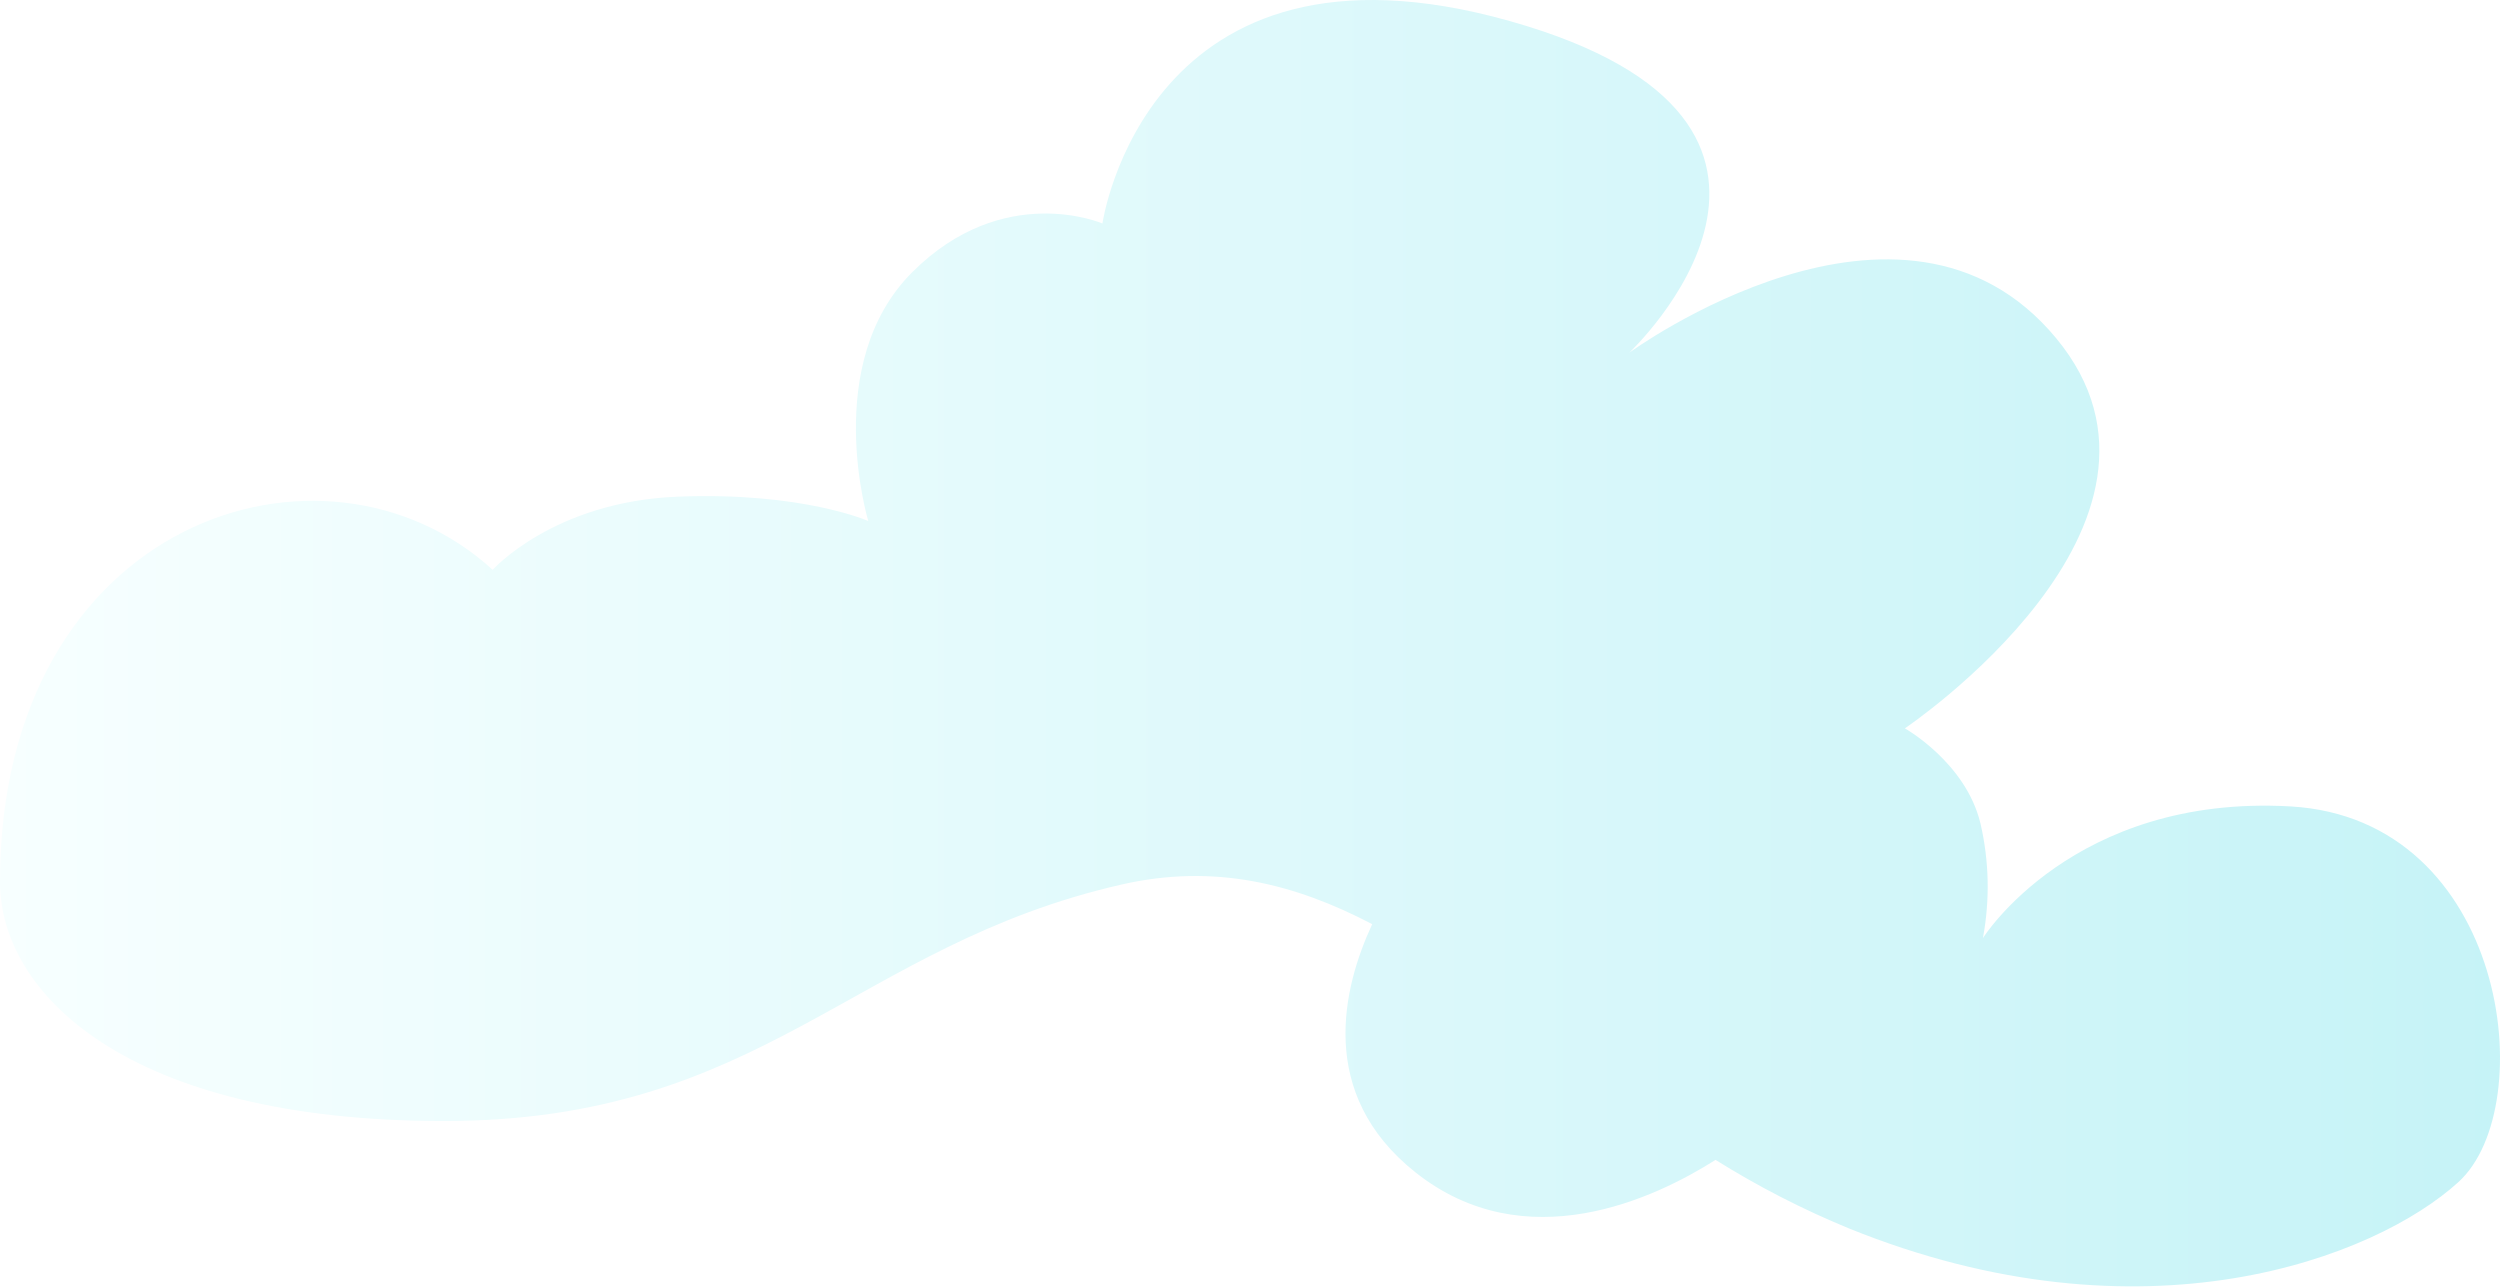
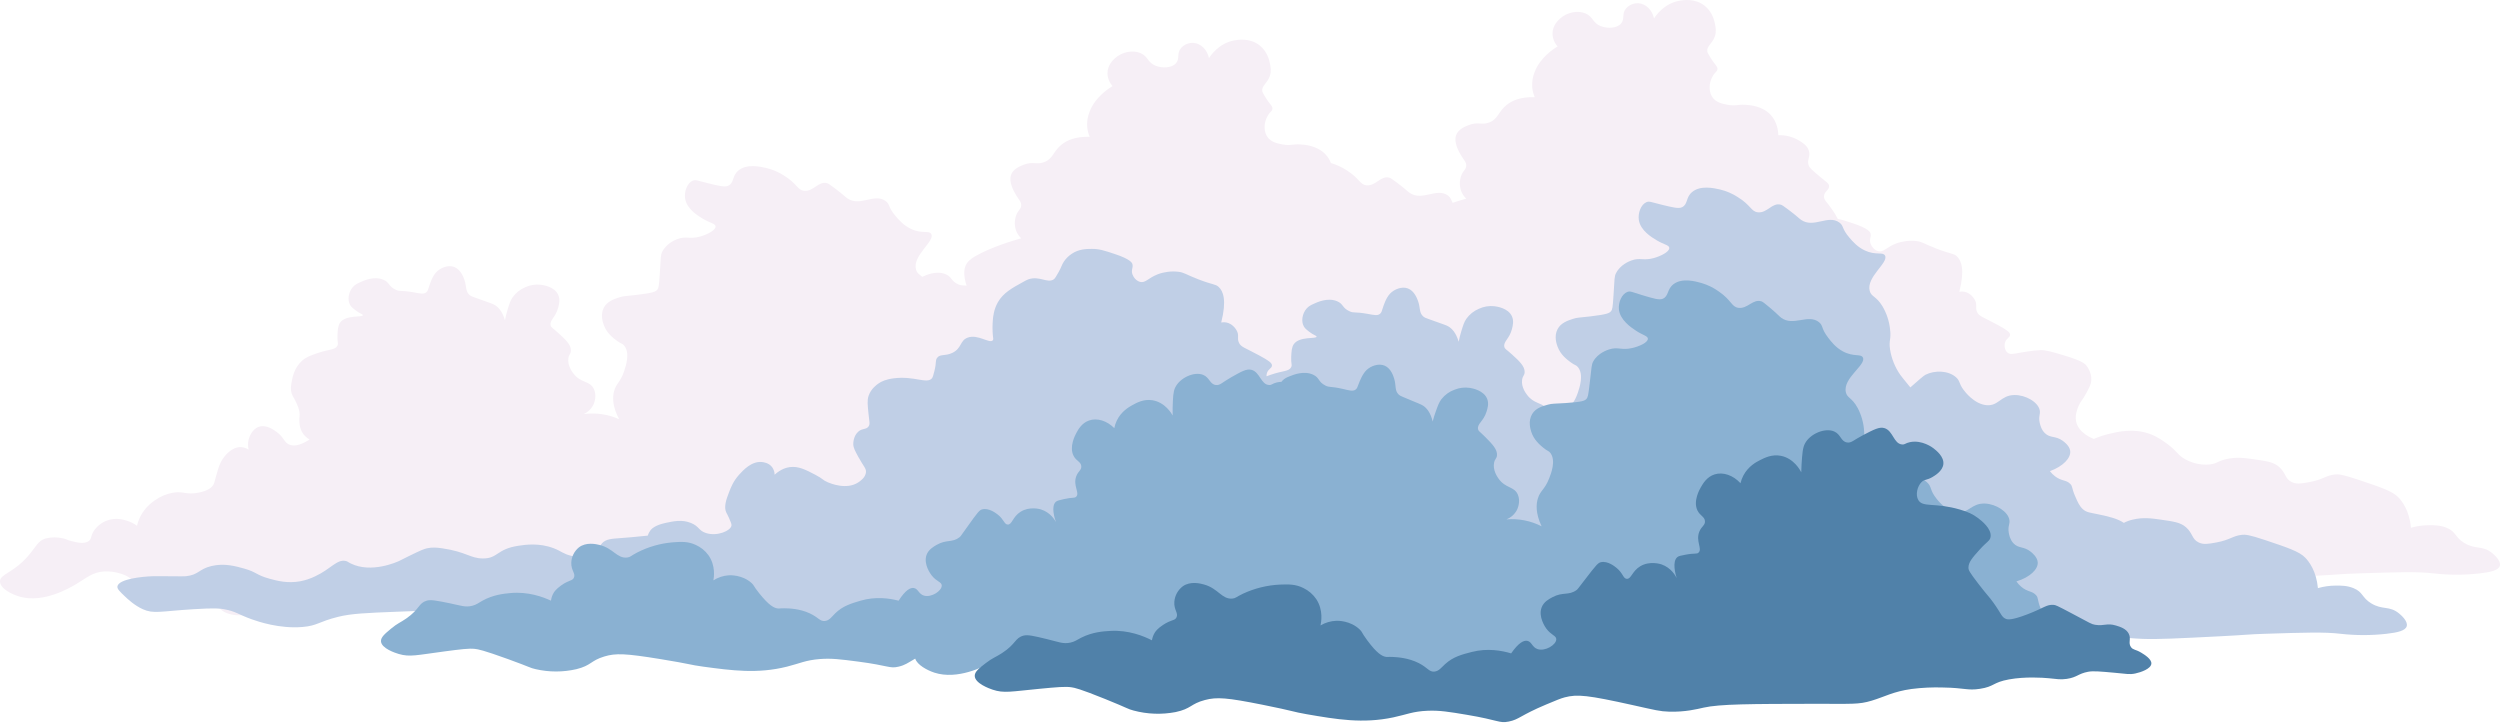
- <svg xmlns="http://www.w3.org/2000/svg" width="1351.908" height="695.619" viewBox="0 0 1351.908 695.619">
-   <defs>
-     <linearGradient id="a" y1="347.81" x2="1351.908" y2="347.81" gradientUnits="userSpaceOnUse">
-       <stop offset="0" stop-color="#f7ffff" />
-       <stop offset="1" stop-color="#c6f3f7" />
-     </linearGradient>
-   </defs>
-   <path d="M1238.464,436.07c-117.384-6.594-166.184,71.222-166.184,71.222a151.031,151.031,0,0,0-1.319-61.989c-7.913-32.973-40.886-51.438-40.886-51.438s164.865-110.789,81.773-211.027-230.811,7.913-230.811,7.913S1012.929,66.773,816.41,11.379s-220.259,109.47-220.259,109.47-53.416-23.081-102.876,26.378-23.74,134.53-23.74,134.53-35.611-15.827-102.876-13.189-100.238,39.567-100.238,39.567C175.416,225.043,0,280.473,0,476.957c0,59.351,67.265,129.254,240.043,129.254S461.621,511.249,606.7,478.276c50.125-11.393,93.48-.422,135.341,21.475-15.8,34-30.245,91.666,23.42,134.248,59.458,47.178,129.364,14.078,162.239-6.777a481.641,481.641,0,0,0,72.038,37.021c159.589,64.627,284.886,15.827,329.729-25.059S1355.848,442.665,1238.464,436.07Z" fill="url(#a)" />
+ <svg xmlns="http://www.w3.org/2000/svg" width="2696.995" height="779.022" viewBox="0 0 2696.995 779.022">
+   <g>
+     <path d="M2688.584,596.71c-10.588-8.738-17.834-3.469-30.111-10.949-10.354-6.308-8.562-12.1-19.162-16.425-6.866-2.8-13.5-2.765-19.161-2.737a71.188,71.188,0,0,0-19.162,2.737c-1.8-18.816-9.686-28.686-13.687-32.848-6.389-6.646-18.859-10.818-43.8-19.162-17.018-5.693-20.931-5.871-24.637-5.474-9.755,1.044-12.587,5.485-27.373,8.212-8.968,1.653-13.979,2.507-19.162,0-7.5-3.629-6.174-9.854-13.687-16.425-5.886-5.148-13.049-6.169-27.374-8.212-9.692-1.382-18.859-2.689-30.111,0-9.155,2.188-8.875,4.437-16.424,5.475-13.59,1.868-24.752-4.011-27.374-5.475-8.513-4.752-8.074-8.233-19.162-16.424-4.59-3.391-10.7-7.906-19.161-10.95-17.565-6.318-34.191-2.313-43.8,0a101.483,101.483,0,0,0-16.425,5.475c-1.59-.584-16.787-6.406-19.161-19.162-1.28-6.877,1.565-13.638,2.737-16.424,2.229-5.3,3.9-5.661,8.212-13.687,3.44-6.4,5.16-9.608,5.475-13.687.671-8.712-4.692-15.466-5.475-16.424-1.344-1.644-4.448-4.975-24.636-10.949-12.687-3.755-19.031-5.632-24.636-5.475-7.731.216-20.593,2.5-21.9,2.737-7.1,1.275-10.823,2.318-13.687,0-2.891-2.341-3.823-7.233-2.737-10.949,1.381-4.727,5.334-5.188,5.475-8.213.126-2.709-2.918-5.121-13.687-10.949-15.973-8.644-19.662-8.957-21.9-13.687-2.505-5.293.748-7.789-2.738-13.687-.823-1.393-4.367-6.944-10.949-8.212a14.753,14.753,0,0,0-5.475,0c6.124-24.066,2.117-33.851-2.737-38.323-3.55-3.271-5.657-1.954-21.9-8.212-14.1-5.432-14.981-7.376-21.9-8.213a48.472,48.472,0,0,0-21.9,2.738c-10.365,4.012-13.3,9.75-19.161,8.212-3.962-1.039-7.036-4.816-8.213-8.212-1.668-4.82,1.132-7,0-10.95-.381-1.331-1.893-5.242-19.161-10.949-6.9-2.281-11.661-3.853-16.174-4.709a72.611,72.611,0,0,0-6.634-10.875c-5.216-7.587-8.49-9.454-8.212-13.687.35-5.333,5.813-6.457,5.475-10.95-.219-2.907-2.618-3.924-10.95-10.949-6.652-5.61-10-8.465-10.949-10.95-2.469-6.449,2.268-9.688,0-16.424-1.84-5.465-6.65-8.361-10.95-10.95a40.2,40.2,0,0,0-21.9-5.474c-.153-4.874-1.272-14.375-8.212-21.9-9.03-9.791-22.771-10.659-27.374-10.95-8.53-.539-10.424,1.659-19.161,0-5.593-1.062-12.453-2.365-16.425-8.212-3.807-5.606-2.911-12.371-2.737-13.687a24.941,24.941,0,0,1,2.737-8.212c2.911-5.638,5.175-5.37,5.475-8.212.355-3.368-2.751-4.437-8.212-13.687-1.729-2.929-2.593-4.393-2.738-5.475-.793-5.954,5.617-8.544,8.213-16.424,1.715-5.206.793-9.766,0-13.687-.533-2.632-2.508-12.4-10.95-19.162C1828.457-2.237,1815.24.161,1811.713.8c-16.847,3.058-25.693,16.5-27.373,19.162-1.886-9.167-8.741-15.782-16.425-16.424a16.621,16.621,0,0,0-13.687,5.474c-5,5.9-1.076,11.438-5.474,16.425-4.7,5.334-14.915,5.484-21.9,2.737-9.04-3.555-7.956-10.108-16.425-13.687-8.765-3.7-20.168-1.012-27.374,5.475-1.941,1.748-8.259,7.436-8.211,16.424a21.193,21.193,0,0,0,5.474,13.687c-3.735,2.271-18.721,11.815-24.636,27.374a36.24,36.24,0,0,0-2.738,16.424,34.382,34.382,0,0,0,2.738,10.95c-15.648-.476-24.694,3.943-30.111,8.212-9.409,7.415-9.271,15.482-19.162,19.162-8.184,3.044-11.845-1.15-21.9,2.737-3.872,1.5-11.381,4.4-13.687,10.95-2.771,7.869,3.086,17.835,5.475,21.9,3.147,5.354,5.613,6.995,5.474,10.949-.153,4.373-3.255,4.851-5.474,10.95a24.493,24.493,0,0,0,0,16.424,22.535,22.535,0,0,0,5.474,8.212c-3.111.874-8.4,2.4-14.7,4.49-1.812-3.663-1.891-5.61-5.124-7.944-12.072-8.715-27.547,6.466-41.06-2.737-2.747-1.871-4.764-4.307-13.687-10.949-4.562-3.4-6.869-5.1-8.213-5.475-9.5-2.649-14.581,9.055-24.636,8.212-7.568-.635-7.444-7.5-21.9-16.424a62.9,62.9,0,0,0-16.6-7.557,29.264,29.264,0,0,0-5.693-9.177c-9.03-9.791-22.772-10.659-27.374-10.95-8.53-.539-10.424,1.66-19.162,0-5.592-1.062-12.452-2.365-16.424-8.212-3.807-5.6-2.911-12.371-2.737-13.687a24.926,24.926,0,0,1,2.737-8.212c2.911-5.638,5.175-5.37,5.475-8.212.355-3.368-2.751-4.436-8.212-13.687-1.729-2.928-2.593-4.392-2.738-5.475-.793-5.954,5.616-8.544,8.213-16.424,1.715-5.206.793-9.766,0-13.687-.533-2.632-2.508-12.4-10.95-19.162-10.63-8.513-23.847-6.114-27.374-5.474-16.847,3.057-25.693,16.5-27.374,19.161-1.885-9.167-8.74-15.782-16.424-16.424a16.619,16.619,0,0,0-13.687,5.475c-5,5.9-1.076,11.437-5.475,16.424-4.7,5.334-14.915,5.484-21.9,2.737-9.04-3.555-7.956-10.108-16.425-13.686-8.765-3.7-20.169-1.012-27.374,5.474-1.941,1.748-8.26,7.437-8.212,16.425a21.192,21.192,0,0,0,5.475,13.686c-3.735,2.271-18.721,11.815-24.637,27.374a36.259,36.259,0,0,0-2.737,16.425,34.385,34.385,0,0,0,2.737,10.949c-15.647-.475-24.694,3.943-30.111,8.212-9.408,7.415-9.27,15.482-19.161,19.162-8.184,3.045-11.845-1.15-21.9,2.737-3.872,1.5-11.381,4.4-13.687,10.95-2.772,7.87,3.086,17.835,5.474,21.9,3.148,5.354,5.613,7,5.475,10.949-.153,4.374-3.256,4.851-5.475,10.95a24.5,24.5,0,0,0,0,16.424,22.548,22.548,0,0,0,5.475,8.212c-8.321,2.337-32.241,9.368-49.273,19.162-4.373,2.515-8.912,5.569-10.949,10.95-2.346,6.2-.653,13.577,0,16.424a34.051,34.051,0,0,0,1.344,4.475c-4.773-.343-5.766.1-9.167-1.428-8.2-3.68-6.4-8.014-13.687-10.95-9.892-3.982-20.74.962-24.637,2.738l-.4.183c-3.274-2.877-5.619-3.882-6.712-7.925-4.1-15.167,20.879-30.661,16.425-38.323-2.422-4.166-9.9.238-21.9-5.475-7.91-3.767-12.941-9.629-16.425-13.687-8.607-10.027-5.848-12.741-10.949-16.424-12.073-8.716-27.547,6.466-41.061-2.738-2.747-1.87-4.764-4.306-13.687-10.949-4.561-3.4-6.868-5.1-8.212-5.475-9.5-2.649-14.581,9.055-24.636,8.212-7.569-.634-7.444-7.5-21.9-16.424a61.32,61.32,0,0,0-19.161-8.212c-6.58-1.494-21.115-4.794-30.111,2.737-7.111,5.952-4.242,13.214-10.95,16.424-3.58,1.714-9.736.254-21.9-2.737-11.409-2.8-13.311-4.077-16.424-2.737-5.991,2.577-9.31,11.746-8.212,19.161,1.7,11.458,13.944,18.78,19.161,21.9,8.16,4.879,13.432,5.141,13.687,8.213.352,4.245-9.288,8.922-16.424,10.949-11.584,3.29-15.091-.825-24.636,2.737-1.748.653-11.778,4.4-16.425,13.687-1.809,3.618-1.485,5.442-2.737,24.637-.844,12.922-1.152,14.574-2.738,16.424-1.667,1.947-4.092,3.35-21.9,5.475-12.833,1.531-14.344,1.133-19.161,2.737-5.8,1.932-12.831,4.273-16.425,10.95-4.212,7.825-.975,16.536,0,19.161,3.179,8.557,10.031,13.687,13.687,16.425,5.224,3.911,6.105,2.909,8.212,5.474,6.5,7.912,1.818,21.933,0,27.374-4.167,12.478-8.651,13.2-10.949,21.9-1.663,6.294-1.993,16.048,5.475,30.112a70.457,70.457,0,0,0-38.324-5.475,21.682,21.682,0,0,0,10.95-10.95c.36-.839,3.721-8.991,0-16.424-4.493-8.974-13.693-5.685-21.9-16.424-1.392-1.821-6.564-8.591-5.475-16.425.62-4.456,2.611-4.551,2.737-8.212.224-6.484-5.823-12-13.686-19.161-6.145-5.6-7.643-5.646-8.213-8.213-1.267-5.707,5.476-8.464,8.213-19.161.914-3.574,2.223-8.693,0-13.687-4.094-9.193-16.92-10.688-19.162-10.95a31.182,31.182,0,0,0-16.424,2.738,31.5,31.5,0,0,0-13.687,10.949c-2.362,3.478-3.4,6.881-5.475,13.687a110.421,110.421,0,0,0-2.738,10.95c-2.843-9.823-7.344-14.223-10.949-16.425-2.4-1.463-4.162-1.812-21.9-8.212-2.695-.972-4.071-1.484-5.475-2.737-4.461-3.982-2.858-9.125-5.475-16.424-.964-2.691-3.96-11.05-10.949-13.687-6.657-2.513-14.818.965-19.162,5.474-4.389,4.556-6.855,12.212-8.212,16.425-.833,2.587-1.151,4.173-2.737,5.474-2.869,2.354-6.76,1.212-13.687,0-14.379-2.514-14.148-.486-19.162-2.737-8.2-3.679-6.395-8.014-13.687-10.949-9.891-3.983-20.74.961-24.636,2.737-3.342,1.523-5.883,2.716-8.212,5.475-4.386,5.195-6.008,13.559-2.738,19.161,1.258,2.154,3.037,3.555,5.475,5.475,4.974,3.917,8.3,4.333,8.212,5.475-.2,2.7-18.663-.672-24.636,8.212-2.268,3.373-2.485,8.14-2.738,13.687-.336,7.392,1.3,8.308,0,10.949-2.407,4.9-8.99,3.7-21.9,8.213-7.611,2.661-12,4.195-16.424,8.212-8.325,7.555-10.225,17.94-10.95,21.9-.879,4.806-1.632,8.923,0,13.687,1.221,3.563,2.731,4.435,5.475,10.949a34.246,34.246,0,0,1,2.738,8.212c.794,4.7-.392,5.579,0,10.95a25.367,25.367,0,0,0,2.737,10.949,21.462,21.462,0,0,0,8.212,8.213c-11.2,7.341-17.839,7.2-21.9,5.474-5.792-2.459-5.563-7.8-13.687-13.687-3.276-2.372-11.282-8.171-19.161-5.474-7.959,2.723-10.6,12.338-10.95,13.687a22.32,22.32,0,0,0,0,10.949,16.769,16.769,0,0,0-8.212-2.737c-9.942-.446-18.34,9.322-21.9,16.424-2.037,4.063-3.466,9.2-5.475,16.424-1.44,5.178-1.491,6.311-2.737,8.212-.942,1.436-4.363,6.05-16.425,8.213-13.341,2.391-15.65-2.1-27.373,0a47.9,47.9,0,0,0-19.162,8.212,46.661,46.661,0,0,0-16.424,19.161,43.272,43.272,0,0,0-2.738,8.213,37.983,37.983,0,0,0-10.949-5.475c-3.443-1.067-12.229-3.79-21.9,0a29.449,29.449,0,0,0-13.687,10.949c-3.737,5.787-2.056,8.41-5.475,10.95-4.944,3.672-13.029,1.584-19.162,0-4.529-1.17-4.33-1.779-8.212-2.738a39.422,39.422,0,0,0-19.162,0c-8.566,2.51-10.241,9-19.161,19.162C13.73,618.712-.293,619.236.005,627.416c.281,7.737,13.074,14.048,21.9,16.424,25.413,6.845,53.069-9.468,60.222-13.687,11-6.487,17.584-12.881,30.111-13.687A51.876,51.876,0,0,1,131.4,619.2c10.791,3.671,10.219,7.458,19.162,10.949,12.766,4.985,26.724,2.263,38.323,0,9.7-1.891,11.039-3.5,16.424-2.737,11.219,1.587,19.089,10.5,21.9,13.687,7.493,8.488,5.172,11.512,10.95,16.424,9.625,8.183,23.742,6.317,30.111,5.475,4.126-.546,18.247-2.9,30.111-13.687,7.428-6.752,6.948-10.423,13.687-13.687a29.448,29.448,0,0,1,24.636,0c7.479,3.584,6.587,7.7,16.425,13.687,5.725,3.481,10.785,6.558,16.424,5.475,6.54-1.256,7.4-6.869,16.424-13.687,2.159-1.631,8.688-6.565,16.425-8.212,12.293-2.617,17.129,5.3,41.06,10.949,10.222,2.413,15.333,3.62,21.9,2.738,15.334-2.061,16.583-11.433,30.111-13.687,11.18-1.863,13.965,3.93,35.587,8.212,6.731,1.333,14.524,1.8,30.111,2.737,28.446,1.709,42.856,2.457,52.01-2.737a51.731,51.731,0,0,0,7.925-5.817,54.374,54.374,0,0,0,7.4,2.609c19.424,5.231,40.146-3.062,52.035-9.147,3.307.547,7.2,1.043,12.027,1.4,7.048.529,10.634.778,13.687,0,11.257-2.867,13.5-11.465,24.2-18.854a54.739,54.739,0,0,1,7.541,1.96c10.791,3.67,10.219,7.457,19.162,10.949,12.766,4.985,26.724,2.262,38.323,0,9.7-1.891,11.039-3.5,16.425-2.737,11.218,1.587,19.088,10.5,21.9,13.687,7.494,8.488,5.172,11.512,10.95,16.424,9.625,8.183,23.743,6.316,30.112,5.475,4.126-.546,18.246-2.9,30.111-13.687,7.427-6.752,6.948-10.423,13.687-13.687a29.444,29.444,0,0,1,24.636,0c7.478,3.583,6.587,7.705,16.424,13.687,5.725,3.48,10.786,6.558,16.425,5.474,6.54-1.256,7.4-6.868,16.424-13.686,2.158-1.632,8.687-6.565,16.424-8.213,12.294-2.617,17.129,5.3,41.061,10.95,10.222,2.413,15.333,3.62,21.9,2.737a30.9,30.9,0,0,0,7.624-1.97c10.694,2.927,26.5,6.016,43.222,4.584,11.644-1,15.248-3.463,24.42-6.772,5.113.489,11.493.877,20.542,1.421,28.446,1.709,42.856,2.457,52.011-2.737,5.441-3.088,7.021-5.654,12-8.635,32.605-1.258,49.86-1.749,63.48.3,11.178,1.68,23.877,4.769,49.273,10.949,22.15,5.39,31.126,8.213,46.535,8.212a164.322,164.322,0,0,0,30.111-2.737c12.24-2.543,15.425-5.054,24.637-5.475,2.759-.126,11.895-.332,27.374,5.475,23.058,8.65,21.9,16.278,38.323,21.9,23.248,7.956,45.766-.416,52.01-2.738a87.634,87.634,0,0,0,27.374-16.424c3.236,5.721,10.9,17.261,24.637,21.9,13.077,4.417,24.976.318,41.06-5.475,23.546-8.48,23.149-14.372,43.8-21.9,20.846-7.6,38.947-8.042,49.273-8.212,18.313-.3,31.955,2.491,46.536,5.475,21.4,4.38,21.893,6.883,41.06,10.95,24.324,5.16,43.6,5.385,57.485,5.474,28.2.181,42.292.271,54.748-5.474,7.482-3.452,12.487-7.348,21.9-8.213,14.431-1.325,25.637,5.724,30.112,8.213,33.37,18.56,89.051,4.1,125.919-5.475,19.328-5.02,17.4-6.5,60.223-19.162,25.868-7.651,39.066-11.521,52.01-13.687,8.232-1.378,28.848-4.349,76.646,0,57.951,5.273,54.591,12.092,95.809,13.687,15.941.617,38-.5,82.121-2.737,32.468-1.646,30.194-2.128,49.273-2.738,43.187-1.379,64.78-2.069,82.121,0a220.038,220.038,0,0,0,49.273,0c12.63-1.416,20.56-3.464,21.9-8.212C2698.378,604.793,2690.071,597.937,2688.584,596.71Z" fill="#f6eff6" />
+     <path d="M2588.169,661.844c-10.588-8.739-17.834-3.47-30.111-10.95-10.353-6.308-8.561-12.1-19.162-16.424-6.866-2.8-13.5-2.766-19.161-2.737a71.155,71.155,0,0,0-19.162,2.737c-1.8-18.817-9.686-28.687-13.687-32.849-6.388-6.645-18.858-10.817-43.8-19.161-17.017-5.694-20.931-5.872-24.636-5.475-9.756,1.045-12.588,5.485-27.374,8.212-8.967,1.654-13.979,2.507-19.162,0-7.5-3.629-6.174-9.854-13.687-16.424-5.886-5.148-13.049-6.17-27.374-8.212-9.692-1.383-18.859-2.69-30.111,0a40.279,40.279,0,0,0-9.551,3.517c-6.937-4.715-16.2-6.8-27.759-9.274-8.766-1.879-12.379-1.868-16.424-5.475-3.664-3.268-5.561-7.612-8.212-13.687-4.216-9.657-2.56-10.767-5.475-13.687-4.479-4.488-9.2-2.68-16.424-8.212a29.765,29.765,0,0,1-5.475-5.475c14.15-5.06,22.908-14.285,21.9-21.9-.741-5.6-6.7-9.867-8.212-10.949-7.8-5.585-13.385-2.487-19.162-8.212-3.835-3.8-4.966-8.73-5.475-10.95-1.576-6.876.891-9.282,0-13.687-1.789-8.848-15.277-16.613-27.373-16.424-14.762.231-17.064,12.146-30.111,10.949-13.281-1.217-23.353-14.7-24.637-16.424-5.362-7.179-3.578-9.561-8.212-13.687-8.288-7.378-22.923-7.711-32.848-2.737-2.031,1.017-6.829,5.24-16.425,13.687-8.612-10.689-9.337-11.381-10.949-13.687a65.932,65.932,0,0,1-10.95-27.374c-1.51-10.476,1.495-10.4,0-21.9a61.322,61.322,0,0,0-8.212-24.637c-6.917-11.288-11.926-9.908-13.687-16.424-4.1-15.167,20.879-30.66,16.424-38.323-2.421-4.166-9.9.238-21.9-5.475-7.909-3.767-12.94-9.629-16.424-13.687-8.607-10.027-5.848-12.741-10.95-16.424-12.072-8.716-27.546,6.466-41.06-2.737-2.747-1.871-4.764-4.307-13.687-10.95-4.561-3.4-6.869-5.1-8.212-5.475-9.5-2.649-14.582,9.055-24.637,8.212-7.568-.634-7.443-7.5-21.9-16.424a61.339,61.339,0,0,0-19.162-8.212c-6.579-1.494-21.115-4.794-30.111,2.737-7.11,5.952-4.242,13.214-10.949,16.425-3.581,1.713-9.736.253-21.9-2.738-11.41-2.8-13.312-4.077-16.425-2.737-5.99,2.578-9.309,11.747-8.212,19.162,1.7,11.457,13.944,18.779,19.162,21.9,8.16,4.878,13.432,5.14,13.687,8.212.352,4.245-9.288,8.923-16.424,10.949-11.585,3.29-15.091-.825-24.637,2.738-1.747.652-11.777,4.4-16.424,13.687-1.81,3.618-1.485,5.442-2.737,24.636-.844,12.923-1.153,14.574-2.738,16.424-1.667,1.947-4.093,3.35-21.9,5.475-12.833,1.532-14.344,1.133-19.162,2.737-5.8,1.932-12.83,4.273-16.424,10.95-4.212,7.825-.975,16.536,0,19.162,3.179,8.556,10.03,13.686,13.687,16.424,5.224,3.912,6.1,2.909,8.212,5.475,6.5,7.912,1.817,21.933,0,27.373-3.628,10.863-7.495,12.821-9.952,18.883-5.96-.641-14.222-2.908-24.914-2.693-4.892-5.373-12.76-4.132-19.882-13.452-1.391-1.821-6.563-8.59-5.474-16.424.619-4.457,2.611-4.552,2.737-8.213.224-6.484-5.824-12-13.687-19.161-6.145-5.6-7.642-5.646-8.212-8.212-1.267-5.708,5.476-8.465,8.212-19.162.914-3.574,2.224-8.693,0-13.687-4.093-9.193-16.919-10.688-19.162-10.95a31.194,31.194,0,0,0-16.424,2.738,31.515,31.515,0,0,0-13.687,10.949c-2.362,3.479-3.4,6.881-5.474,13.687a110.421,110.421,0,0,0-2.738,10.95c-2.843-9.823-7.344-14.223-10.949-16.424-2.4-1.464-4.162-1.813-21.9-8.213-2.7-.972-4.071-1.484-5.475-2.737-4.461-3.982-2.858-9.125-5.475-16.424-.964-2.691-3.961-11.049-10.95-13.687-6.656-2.513-14.817.965-19.161,5.474-4.389,4.556-6.855,12.213-8.213,16.425-.833,2.588-1.15,4.173-2.737,5.475-2.868,2.353-6.76,1.211-13.687,0-14.378-2.515-14.147-.487-19.161-2.738-8.2-3.679-6.395-8.014-13.687-10.949-9.892-3.983-20.74.961-24.637,2.737-3.341,1.523-5.883,2.716-8.212,5.475-4.386,5.195-6.007,13.559-2.737,19.162,1.257,2.153,3.036,3.554,5.475,5.474,4.974,3.917,8.3,4.333,8.212,5.475-.2,2.7-18.663-.672-24.637,8.212-2.268,3.373-2.485,8.14-2.737,13.687-.337,7.392,1.3,8.308,0,10.95-2.407,4.9-8.99,3.7-21.9,8.212-1.744.609-3.3,1.157-4.745,1.692a11.528,11.528,0,0,1,.422-3.309c1.381-4.726,5.334-5.187,5.475-8.212.125-2.71-2.918-5.122-13.687-10.949-15.973-8.644-19.661-8.957-21.9-13.687-2.505-5.293.748-7.789-2.738-13.687-.823-1.393-4.366-6.944-10.949-8.212a14.731,14.731,0,0,0-5.475,0c6.124-24.066,2.117-33.851-2.737-38.324-3.55-3.27-5.656-1.954-21.9-8.212-14.1-5.431-14.982-7.375-21.9-8.212a48.472,48.472,0,0,0-21.9,2.737c-10.366,4.013-13.3,9.751-19.162,8.213-3.961-1.039-7.036-4.816-8.212-8.213-1.669-4.819,1.132-7,0-10.949-.382-1.331-1.893-5.242-19.162-10.95-11.133-3.679-16.7-5.519-24.636-5.474-5.7.032-14.108.078-21.9,5.474a30.236,30.236,0,0,0-8.213,8.213c-2.395,3.617-2.482,5.593-5.474,10.949-2.7,4.826-4.044,7.239-5.475,8.212-6.848,4.659-15.2-4.143-27.374,0a39.756,39.756,0,0,0-5.475,2.738c-12.182,6.668-21.6,11.823-27.373,21.9-4.5,7.848-5.194,15.9-5.475,19.161a96.03,96.03,0,0,0,0,16.424c.377,3.587.733,4.527,0,5.476-3.282,4.248-16.211-7.091-27.374-2.738-8.354,3.258-6.067,11.541-16.424,16.424-7.862,3.707-13.242.85-16.424,5.475-2,2.9-.53,4.975-2.738,13.687-1.2,4.746-1.8,7.118-2.737,8.212-5.513,6.46-18.917-2.78-41.061,0-8.959,1.125-13.517,3.485-16.424,5.475-1.895,1.3-8.324,5.7-10.95,13.687-1.48,4.5-.987,9.39,0,19.161.856,8.474,1.929,11.025,0,13.687-2.6,3.586-6.438,1.57-10.949,5.475-5.55,4.8-5.494,12.835-5.475,13.687.08,3.758,1.879,7.119,5.475,13.687,5.785,10.569,8.537,12.254,8.212,16.424-.454,5.8-6.335,9.7-8.212,10.95-12.745,8.462-30.21,1.11-32.849,0-6.081-2.559-4.487-3.407-13.687-8.212-10.205-5.331-18.093-9.451-27.374-8.213-3.246.434-9.555,1.908-16.424,8.213a14.094,14.094,0,0,0-2.737-8.213c-3.587-4.7-9.3-5.3-10.95-5.474-11.217-1.181-20.394,8.987-24.636,13.687-6.311,6.991-8.89,13.758-10.95,19.161-2.657,6.972-5.964,15.647-2.737,21.9.422.82,1.46,2.572,2.737,5.475,1.96,4.457,2.94,6.685,2.737,8.212-.755,5.7-15.251,12.022-27.373,8.212-8.2-2.577-7.279-7.267-16.425-10.949-9.545-3.843-18.466-1.92-27.373,0-11.724,2.527-15.2,6.575-16.425,8.212a17.781,17.781,0,0,0-2.737,5.475c-13.04,1.406-23.229,2.237-30.111,2.737-8.877.645-14.919.933-19.162,5.475-3.863,4.135-1.893,7.148-5.475,10.95-7.128,7.566-22.689,3.854-27.374,2.737-9.281-2.214-10.806-5-19.161-8.212-15.913-6.125-30.767-3.88-38.323-2.738-23.689,3.581-21.858,13.794-38.324,13.687-13.636-.088-17.683-7.111-43.8-10.949-5.933-.872-10.74-1.247-16.424,0-2.763.605-5.646,1.575-19.162,8.212-8.315,4.083-8.541,4.362-10.949,5.475-2.729,1.259-30.091,13.468-52.011,2.737-3.4-1.663-3.337-2.249-5.475-2.737-9.6-2.193-15.836,8.468-32.848,16.424a64.2,64.2,0,0,1-16.424,5.475c-13.529,2.45-24.62-.475-32.849-2.738-15.022-4.131-13.639-7.082-27.374-10.949-9.393-2.645-21.722-6.116-35.586-2.738-13.567,3.307-13.735,9.549-27.374,10.95-2.531.26-2.6.052-21.9,0-8.315-.023-12.472-.034-13.687,0-11.591.325-36.935,2.97-38.323,10.949-.468,2.69,2.426,5.443,8.212,10.95,2.636,2.509,10.078,9.59,19.162,13.687,11.628,5.244,18.57,2.27,54.748,0,23-1.444,28.584-.768,32.848,0,12.949,2.33,15.717,5.855,30.111,10.949,6.949,2.46,29.857,10.344,54.748,8.212,16.145-1.382,16.773-5.578,38.323-10.949,14.08-3.509,30.565-4.212,62.96-5.475,37.677-1.469,56.515-2.2,71.172,0,11.179,1.68,23.877,4.77,49.273,10.95,22.151,5.39,31.126,8.213,46.535,8.212a164.428,164.428,0,0,0,30.111-2.737c12.24-2.543,15.425-5.054,24.637-5.475,2.759-.126,11.9-.332,27.374,5.474,23.058,8.651,21.9,16.279,38.323,21.9,23.248,7.955,45.767-.417,52.011-2.738a87.626,87.626,0,0,0,27.373-16.424c3.236,5.721,10.905,17.261,24.637,21.9,13.077,4.417,24.976.318,41.061-5.475,3.433-1.236,6.346-2.416,8.9-3.556,7.633-.436,18.227-1.676,35.47-2.757,23-1.444,28.583-.768,32.848,0,12.949,2.33,15.717,5.855,30.111,10.949,6.949,2.46,29.857,10.344,54.748,8.212,16.145-1.382,16.773-5.579,38.323-10.949,14.08-3.509,30.565-4.212,62.96-5.475,37.677-1.469,56.516-2.2,71.172,0,11.179,1.68,23.877,4.77,49.273,10.949,22.151,5.39,31.126,8.213,46.536,8.213a164.384,164.384,0,0,0,30.111-2.738c12.239-2.543,15.424-5.053,24.636-5.475,2.759-.126,11.9-.331,27.374,5.475,23.059,8.65,21.9,16.279,38.323,21.9,23.248,7.956,45.767-.416,52.01-2.737a87.621,87.621,0,0,0,27.374-16.424c3.236,5.72,10.9,17.261,24.637,21.9,13.077,4.417,24.976.318,41.061-5.475,23.546-8.48,23.148-14.373,43.8-21.9,20.845-7.6,38.947-8.043,49.273-8.212,18.312-.3,31.954,2.491,46.535,5.474,21.4,4.38,21.893,6.884,41.061,10.95,24.323,5.16,43.6,5.386,57.485,5.475,28.194.18,42.291.271,54.747-5.475,7.482-3.451,12.487-7.348,21.9-8.212,14.432-1.326,25.637,5.723,30.112,8.212,33.371,18.56,89.051,4.1,125.919-5.475,19.329-5.019,17.4-6.5,60.223-19.161,25.868-7.651,39.066-11.521,52.01-13.687,8.232-1.378,28.848-4.349,76.647,0,57.951,5.272,54.591,12.091,95.808,13.687,15.942.616,38-.5,82.121-2.738,32.468-1.645,30.194-2.128,49.273-2.737,43.187-1.38,64.78-2.07,82.122,0a220.093,220.093,0,0,0,49.272,0c12.63-1.416,20.56-3.464,21.9-8.212C2597.963,669.927,2589.656,663.071,2588.169,661.844Z" fill="#c0cfe6" />
+     <path d="M2256.928,691.76c-6.78-8.42-17.614-11.471-32.1-15.37-8.657-2.331-12.266-2.507-16.118-6.318-3.49-3.453-5.159-7.89-7.492-14.094-3.71-9.863-2-10.885-4.759-13.952-4.24-4.714-9.049-3.154-15.976-9.052a29.758,29.758,0,0,1-5.184-5.751c14.393-4.321,23.617-13.08,23-20.736-.451-5.629-6.181-10.2-7.634-11.36-7.5-5.981-13.238-3.177-18.71-9.194-3.634-4-4.507-8.975-4.9-11.218-1.219-6.948,1.37-9.223.709-13.669-1.329-8.928-14.4-17.382-26.487-17.82-14.753-.534-17.67,11.245-30.638,9.375-13.2-1.9-22.559-15.895-23.752-17.679-4.983-7.447-3.078-9.733-7.492-14.094-7.895-7.8-22.493-8.888-32.663-4.435-2.08.911-7.091,4.88-17.111,12.818-8.047-11.121-8.735-11.849-10.226-14.236a65.915,65.915,0,0,1-9.516-27.905c-.966-10.54,2.032-10.311,1.134-21.869a61.3,61.3,0,0,0-6.925-25.029c-6.323-11.632-11.4-10.514-12.818-17.111-3.308-15.359,22.439-29.538,18.388-37.421-2.2-4.286-9.9-.276-21.586-6.6-7.7-4.172-12.424-10.286-15.693-14.52-8.076-10.459-5.18-13.027-10.084-16.969-11.605-9.33-27.845,5.03-40.864-4.861-2.646-2.01-4.534-4.548-13.1-11.644-4.379-3.627-6.6-5.449-7.918-5.893-9.354-3.137-15.031,8.288-25.028,6.925-7.526-1.026-7.046-7.871-21.019-17.537a61.349,61.349,0,0,0-18.711-9.193c-6.493-1.833-20.838-5.881-30.212,1.173-7.409,5.576-4.921,12.976-11.786,15.835-3.664,1.527-9.736-.251-21.728-3.868-11.248-3.392-13.082-4.761-16.26-3.584-6.116,2.264-9.906,11.248-9.194,18.71,1.1,11.53,12.953,19.477,18,22.862,7.9,5.3,13.148,5.83,13.243,8.911.132,4.257-9.737,8.429-16.969,10.084-11.739,2.685-15.028-1.607-24.745,1.457-1.779.561-11.99,3.78-17.111,12.818-2,3.519-1.765,5.357-4.011,24.461-1.511,12.862-1.905,14.5-3.584,16.261-1.766,1.857-4.261,3.133-22.153,4.332-12.9.865-14.384.389-19.278,1.741-5.893,1.629-13.035,3.6-16.969,10.084-4.612,7.6-1.832,16.464-.993,19.136,2.731,8.71,9.307,14.188,12.817,17.112,5.015,4.177,5.946,3.221,7.918,5.892,6.081,8.238.678,22-1.418,27.338-4.808,12.244-9.324,12.737-12.07,21.3-1.987,6.2-2.821,15.923,3.908,30.354a70.448,70.448,0,0,0-37.988-7.452,21.68,21.68,0,0,0,11.5-10.368c.4-.819,4.182-8.786.851-16.4-4.022-9.195-13.38-6.387-21.019-17.537-1.3-1.891-6.11-8.919-4.617-16.686.85-4.418,2.843-4.41,3.159-8.059.56-6.464-5.194-12.281-12.675-19.845-5.847-5.911-7.34-6.034-7.776-8.627-.97-5.765,5.907-8.169,9.194-18.71,1.1-3.522,2.671-8.566.709-13.669-3.612-9.392-16.343-11.55-18.569-11.927a31.186,31.186,0,0,0-16.544,1.883,31.515,31.515,0,0,0-14.236,10.225c-2.539,3.352-3.751,6.7-6.176,13.385a110.385,110.385,0,0,0-3.3,10.793c-2.331-9.956-6.6-14.584-10.084-16.969-2.317-1.585-4.062-2.025-21.444-9.336-2.641-1.11-3.989-1.693-5.326-3.017-4.249-4.208-2.382-9.261-4.616-16.686-.824-2.737-3.384-11.239-10.226-14.236-6.518-2.854-14.848.2-19.42,4.475-4.619,4.322-7.478,11.84-9.052,15.977-.966,2.541-1.365,4.108-3.017,5.325-2.987,2.2-6.813.86-13.669-.709-14.229-3.256-14.1-1.219-18.994-3.726-8-4.1-5.971-8.335-13.1-11.644-9.672-4.489-20.762-.114-24.745,1.457-3.416,1.348-6.016,2.408-8.485,5.042-.358.383-.695.791-1.022,1.21a24.771,24.771,0,0,0-5.088.675c-4.978,1.209-5.048,2.906-8.212,2.738-8.93-.475-9.745-14.071-19.162-16.425-5.157-1.289-10.738,1.878-21.9,8.213-9.8,5.561-11.822,8.831-16.424,8.212-6.563-.883-6.571-8.088-13.687-10.95-9.686-3.895-25.128,3.237-30.111,13.687-2.217,4.648-2.391,10.4-2.738,21.9-.1,3.42-.059,6.259,0,8.212-1.059-1.913-8.163-14.284-21.9-16.424-9.391-1.463-16.8,2.648-21.9,5.475-3.466,1.922-11.683,6.627-16.424,16.424a33.894,33.894,0,0,0-2.737,8.212c-7.868-7.984-18.537-11.364-27.374-8.212-7.875,2.809-11.641,9.858-13.687,13.687-1.137,2.127-7.974,14.923-2.737,24.636,3.01,5.585,7.837,6.116,8.212,10.95.333,4.3-3.378,5.21-5.475,10.95-3.695,10.114,4.01,17.732,0,21.9-1.842,1.913-3.587.431-13.687,2.737-4.574,1.044-6.861,1.566-8.212,2.737-5.65,4.895-1.226,18.4,0,21.9-.989-1.851-5.865-10.508-16.424-13.687-.764-.229-12.22-3.491-21.9,2.738-8.444,5.434-8.98,13.872-13.686,13.687-3.79-.15-4.006-5.645-10.95-10.95-1.922-1.468-9.375-7.162-16.424-5.475-3.128.749-4.643,2.584-16.424,19.162-6.994,9.841-7.1,10.089-8.213,10.95-7.993,6.16-14.024,2.109-24.636,8.212-3.646,2.1-8.866,5.1-10.95,10.949-3.574,10.039,4.752,20.976,5.475,21.9,5.493,7.019,10.809,7.05,10.95,10.95.209,5.769-11.148,13.317-19.162,10.949-5.741-1.695-6.268-7.446-10.95-8.212-3.569-.583-8.79,1.856-16.424,13.687-9.887-2.592-24.944-4.763-41.06,0C918.25,651,909.12,653.7,900.989,661.7c-3.946,3.882-6.228,7.607-10.95,8.212-5.491.7-6.872-3.761-16.424-8.212-11.224-5.23-22.927-5.407-27.374-5.475-5.736-.087-5.541.594-8.212,0-2.919-.648-8.146-2.569-19.162-16.424-6.74-8.478-5.136-8.2-8.212-10.949-10.057-8.984-23.15-8.311-24.636-8.213a34.884,34.884,0,0,0-16.425,5.475c.557-2.913,2.728-16-5.475-27.374a34.019,34.019,0,0,0-13.686-10.949c-8.343-3.844-15.693-3.395-24.637-2.738A102.752,102.752,0,0,0,687.473,596c-7.265,3.815-7.385,5.082-10.95,5.475-10.928,1.2-14.9-10.134-30.111-13.687-3.414-.8-14.03-3.279-21.9,2.737a22.366,22.366,0,0,0-8.212,16.424c-.328,8.579,5.066,11.77,2.737,16.425-1.762,3.523-5.031,2.05-13.687,8.212-5.512,3.924-7.4,6.809-8.212,8.212a21.968,21.968,0,0,0-2.737,8.212c-8.5-3.98-24.574-10.022-43.8-8.212-7.054.664-18.336,1.726-30.112,8.212-4.6,2.534-6.327,4.272-10.949,5.475-7.627,1.986-12.468-.262-24.636-2.737-13.481-2.742-20.222-4.113-24.637-2.738-9.026,2.813-7.192,8.9-21.9,19.162-6.542,4.564-9.4,5.1-16.424,10.949-6.668,5.554-11.187,9.318-10.95,13.687.425,7.8,15.756,12.682,19.162,13.687,12.008,3.543,19.212,1.227,49.273-2.737,17.591-2.32,26.515-3.465,32.849-2.738,3.4.391,8.734,1.231,35.585,10.95,25.24,9.136,23.448,9.452,30.112,10.95a97.864,97.864,0,0,0,43.8,0c16.438-4.1,15.118-9.125,30.111-13.687,12.367-3.764,23-3.306,60.222,2.737,34.2,5.552,31.274,6.148,46.536,8.212,31.087,4.2,58.647,7.93,90.333,0,13.741-3.439,20.006-7,35.586-8.212,12.343-.957,22.083.262,41.061,2.737,33.958,4.43,33.839,7.817,43.8,5.475,7-1.647,9.845-3.979,17.913-8.66,2.1,6.747,12.876,12.59,20.651,15.123,25.024,8.152,53.488-6.706,60.85-10.549,11.32-5.909,18.228-11.953,30.78-12.108a51.857,51.857,0,0,1,18.994,3.726c10.587,4.225,9.819,7.977,18.569,11.928,12.49,5.639,26.571,3.643,38.272,1.985,9.781-1.386,11.2-2.923,16.544-1.883,11.121,2.166,18.518,11.478,21.16,14.8,7.043,8.865,4.569,11.765,10.084,16.97,9.188,8.67,23.383,7.538,29.787,7.027,4.149-.331,18.373-1.953,30.78-12.108,7.767-6.358,7.479-10.05,14.378-12.96a29.448,29.448,0,0,1,24.6,1.276c7.283,3.966,6.178,8.036,15.693,14.52,5.537,3.772,10.432,7.108,16.119,6.318,6.6-.916,7.748-6.476,17.111-12.818,2.24-1.517,9.016-6.106,16.828-7.35,12.412-1.977,16.831,6.18,40.438,13.062,10.084,2.94,15.125,4.409,21.728,3.868,15.42-1.263,17.152-10.558,30.78-12.108,11.26-1.281,13.742,4.648,35.112,10.044,6.654,1.68,14.412,2.552,29.93,4.294,28.319,3.18,42.671,4.674,52.082-.039,6.988-3.5,7.819-6.492,16.969-10.084a63.938,63.938,0,0,1,24.887-4.191c13.743.381,16.794,4.752,37.988,7.453,7.012.893,10.58,1.327,13.669.709,11.548-2.312,14.128-10.989,25.6-17.86,11.8-7.067,24.026-6.85,27.762-6.783,14.434.257,16.158,6.646,37.7,12.92,8.185,2.384,21.34,6.087,38.13,4.719,8.8-.717,20.154-1.779,30.638-9.375,8.431-6.107,8.363-10.691,14.52-15.693,12.02-9.767,29.279-6.109,46.756-3.056,0,0,41.986,7.332,81.728,9.721,23.9,1.437,42,2.525,65.892-2.063,17.687-3.4,24.962-7.3,44.307-8.666,11.09-.785,22.124.222,43.739,2.269,40.693,3.852,61.039,5.778,62.734,6,8.318,1.064,23.518,3.122,38.555-3.482,8.558-3.758,10.8-7.573,11.5-10.368C2263.222,699.577,2258.48,693.689,2256.928,691.76Z" fill="#8ab1d2" />
+     <path d="M1063.377,715.416c-7.1,5.487-11.911,9.207-11.829,13.731.145,8.077,15.8,13.7,19.285,14.863,12.274,4.112,19.806,1.99,51.016-.975,18.264-1.736,27.529-2.584,34.046-1.594,3.5.532,8.979,1.6,36.359,12.653,25.737,10.389,23.873,10.649,30.7,12.447a101.194,101.194,0,0,0,45.257,1.647c17.14-3.616,15.965-8.86,31.629-13.01,12.92-3.424,23.891-2.551,62.125,5.093,35.126,7.023,32.083,7.529,47.776,10.236,31.965,5.513,60.3,10.4,93.342,3.4,14.328-3.036,20.935-6.485,37.08-7.147,12.789-.524,22.809,1.1,42.325,4.373,34.922,5.854,34.672,9.35,45.051,7.3,11.429-2.252,12.35-6.613,40.32-18.358,10.515-4.416,15.773-6.624,20.109-7.765,13.672-3.6,25.051-2.377,73.336,8.334,24.633,5.463,29.2,6.816,39.394,7.1,17.443.482,30.125-2.761,36.977-4.319,17.532-3.987,51.39-4.045,119.107-4.161,41.651-.072,47.991.951,62.434-3.393,14.332-4.31,22.872-9.763,42.943-12.6a212.808,212.808,0,0,1,34.045-1.593c23.815.4,26.172,3.48,39.6,1.441,15.985-2.427,13.686-6.945,31.526-10.181,17.529-3.18,36.369-1.833,42.531-1.285,8.894.791,12.58,1.8,19.8.721,11.221-1.683,12.127-5.6,22.937-7.662,5.465-1.043,13.072-.352,28.285,1.029,13.483,1.225,16.382,2.142,22.629.824,6.111-1.289,17.044-5.058,17.383-10.7.3-4.928-7.6-9.719-10.9-11.726-6.252-3.8-8.792-2.806-11.108-6.069-3.288-4.634.412-8.63-2.314-14.246-2.746-5.656-9.448-7.677-13.834-9-10.122-3.054-12.564.858-22.628-.824-3.984-.666-4.759-1.472-25.045-12.241-16.37-8.69-17.516-9.041-19.491-9.206-7.829-.654-10.053,3.175-28.7,10.285-17.337,6.611-21.163,5.493-22.834,4.833-4.89-1.93-4.726-5.222-13.525-17.486-5.1-7.107-5.458-6.423-16.251-20.417-9.953-12.906-10.7-14.855-10.7-17.383.019-5.994,4.288-10.752,12.035-19.388,8.143-9.078,11.152-9.42,11.829-13.731,1.4-8.935-9.927-17.632-13.422-20.315-5.644-4.332-11.522-6.88-19.491-9.206-27.141-7.925-39.984-2.033-44.948-10.133-3.515-5.737-1.116-15.291,3.55-19.7,3.248-3.067,5.572-1.729,11.52-5.245,2.779-1.643,10.892-6.439,11.829-13.731,1.051-8.189-7.541-14.914-10.7-17.383-.805-.63-12.169-9.259-25.251-6.584-5.189,1.061-5.326,2.813-8.588,2.52-9.21-.826-9.541-14.906-19.182-17.692-5.281-1.526-11.167,1.537-22.938,7.662-10.335,5.378-12.548,8.681-17.28,7.868-6.748-1.159-6.485-8.6-13.731-11.829-9.861-4.389-26.087,2.4-31.628,13.01-2.465,4.72-2.861,10.655-3.653,22.526-.235,3.529-.3,6.465-.308,8.485-1.023-2.017-7.9-15.067-22.011-17.795-9.649-1.865-17.462,2.1-22.834,4.834-3.654,1.856-12.322,6.408-17.589,16.353a35.1,35.1,0,0,0-3.138,8.383c-7.829-8.546-18.726-12.44-27.976-9.515-8.242,2.606-12.4,9.748-14.658,13.628-1.254,2.155-8.8,15.12-3.755,25.354,2.9,5.883,7.869,6.614,8.074,11.623.183,4.453-3.686,5.257-6.069,11.108-4.2,10.312,3.477,18.474-.823,22.628-1.975,1.908-3.723.311-14.246,2.314-4.765.907-7.148,1.361-8.589,2.52-6.022,4.846-1.958,18.964-.823,22.628-.952-1.95-5.665-11.079-16.457-14.76-.78-.266-12.495-4.068-22.731,2-8.93,5.3-9.8,14-14.658,13.628-3.91-.3-3.926-5.984-10.9-11.726-1.931-1.59-9.418-7.753-16.765-6.275-3.261.656-4.895,2.5-17.692,19.182-7.6,9.9-7.712,10.158-8.9,11-8.491,6.065-14.57,1.652-25.765,7.559-3.847,2.03-9.353,4.936-11.726,10.9-4.072,10.239,4.121,21.853,4.833,22.834,5.412,7.459,10.9,7.691,10.9,11.726,0,5.969-12.02,13.341-20.211,10.594-5.868-1.969-6.2-7.931-11.005-8.9-3.667-.737-9.154,1.587-17.486,13.525-10.119-3.05-25.6-5.86-42.429-1.544-10.561,2.708-20.1,5.152-28.8,13.113-4.223,3.863-6.721,7.626-11.623,8.074-5.7.521-6.959-4.145-16.662-9.1-11.4-5.826-23.488-6.449-28.08-6.686-5.924-.306-5.747.4-8.485-.309-2.992-.78-8.321-2.962-19.182-17.692-6.647-9.013-5-8.668-8.074-11.623-10.054-9.661-23.608-9.458-25.148-9.412a36.058,36.058,0,0,0-17.177,5.039c.684-2.989,3.42-16.43-4.628-28.491a35.177,35.177,0,0,0-13.731-11.829c-8.476-4.286-16.087-4.1-25.354-3.755a106.217,106.217,0,0,0-40.011,9.873c-7.651,3.669-7.822,4.973-11.52,5.245-11.338.835-15.021-11.032-30.6-15.275-3.5-.953-14.374-3.915-22.732,2a23.122,23.122,0,0,0-9.1,16.662c-.661,8.852,4.792,12.352,2.211,17.074-1.954,3.575-5.276,1.93-14.452,7.971-5.843,3.848-7.9,6.757-8.794,8.177a22.727,22.727,0,0,0-3.138,8.383c-8.631-4.433-25.015-11.28-44.948-10.133-7.313.421-19.011,1.094-31.422,7.353-4.848,2.445-6.7,4.176-11.52,5.245-7.956,1.765-12.874-.74-25.354-3.755-13.827-3.34-20.74-5.01-25.354-3.755-9.433,2.567-7.767,8.928-23.349,18.976C1073.828,709.189,1070.856,709.634,1063.377,715.416Z" fill="#5081a9" />
+   </g>
</svg>
